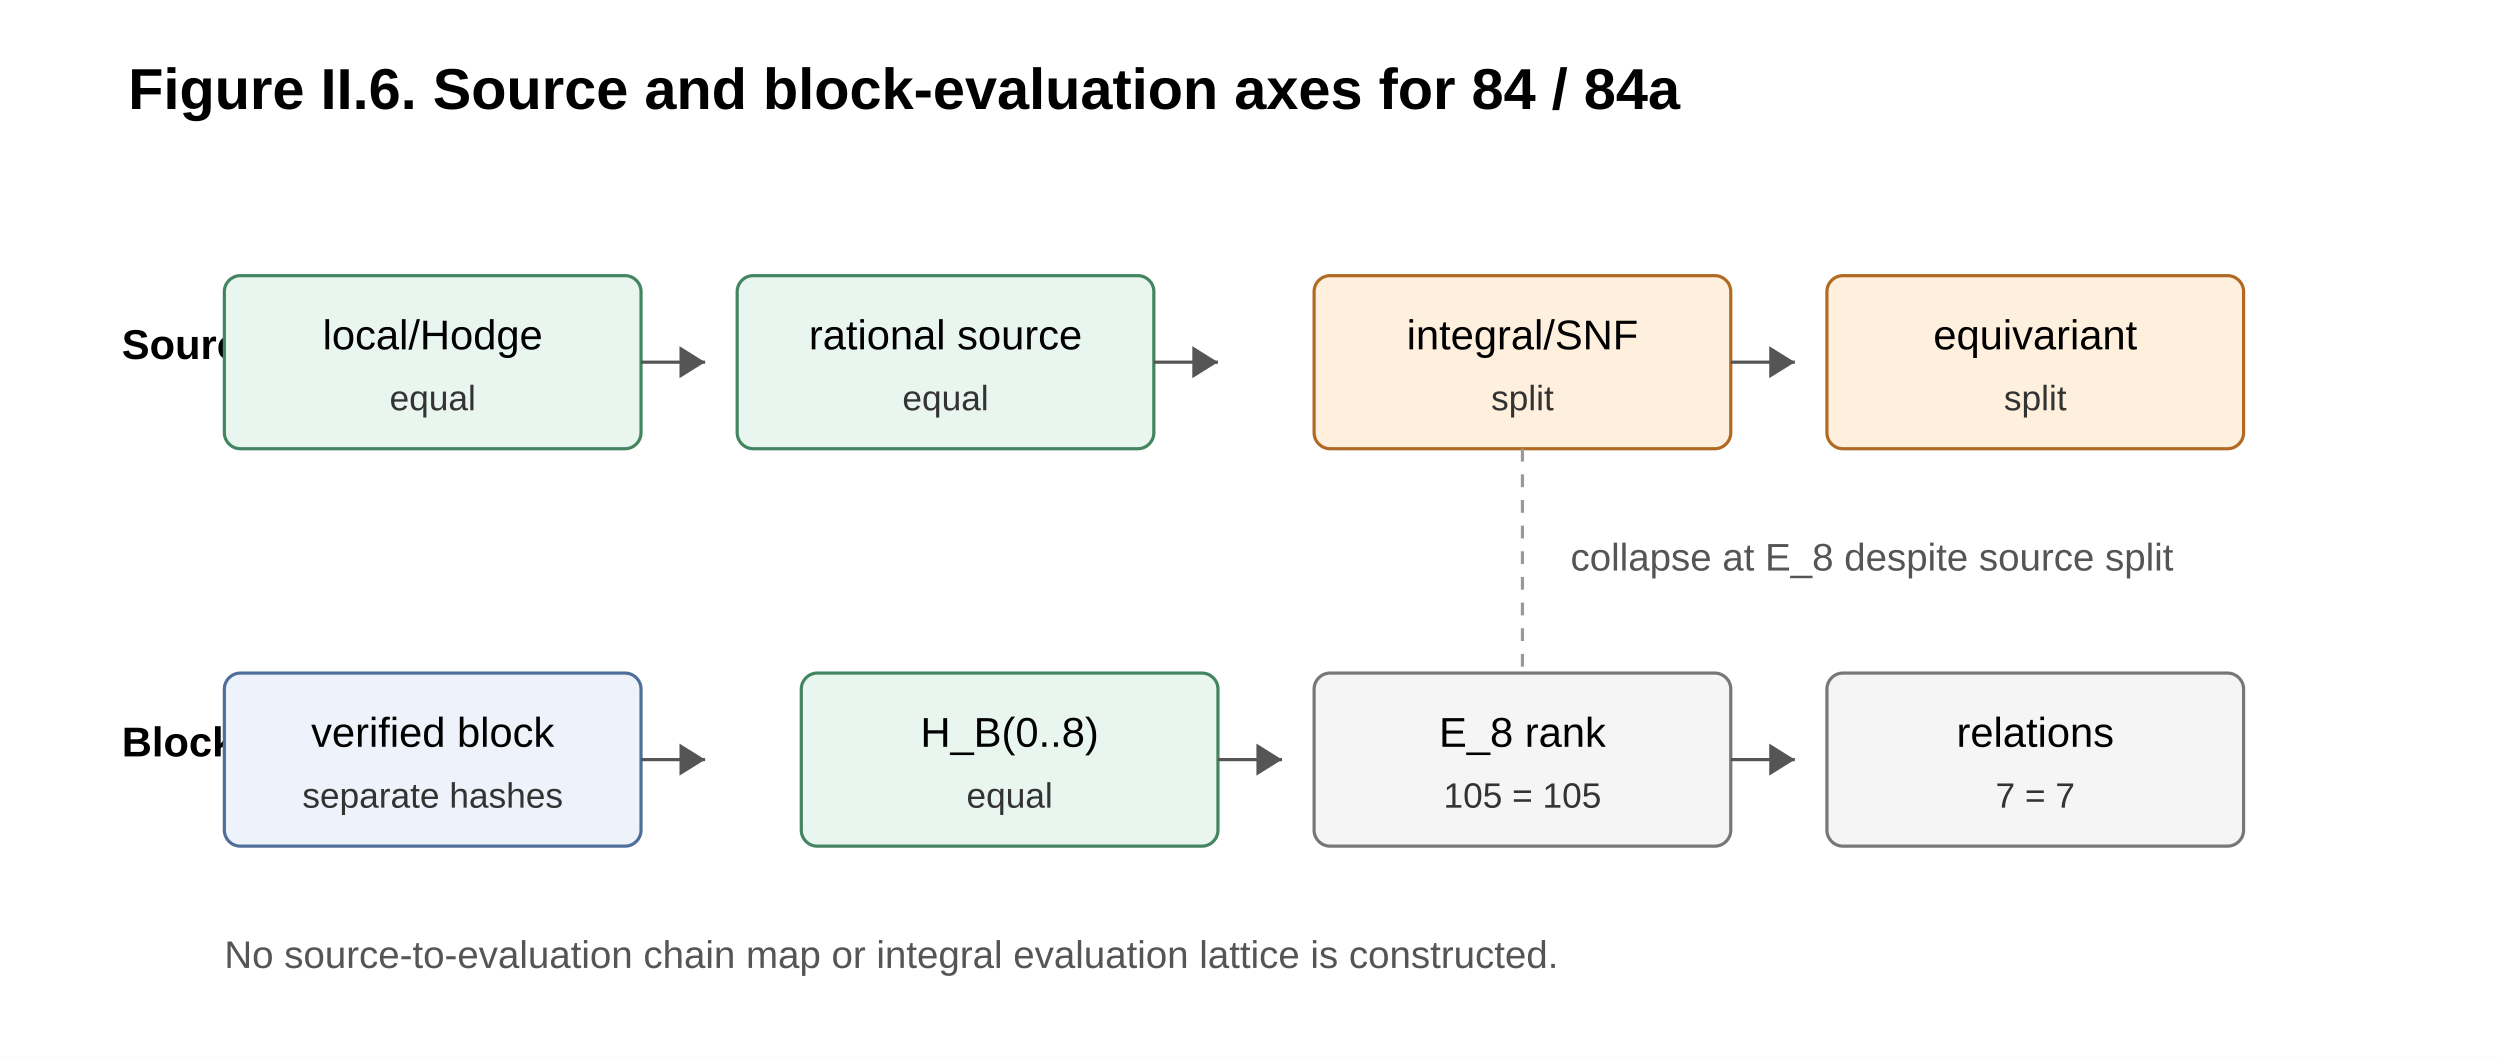
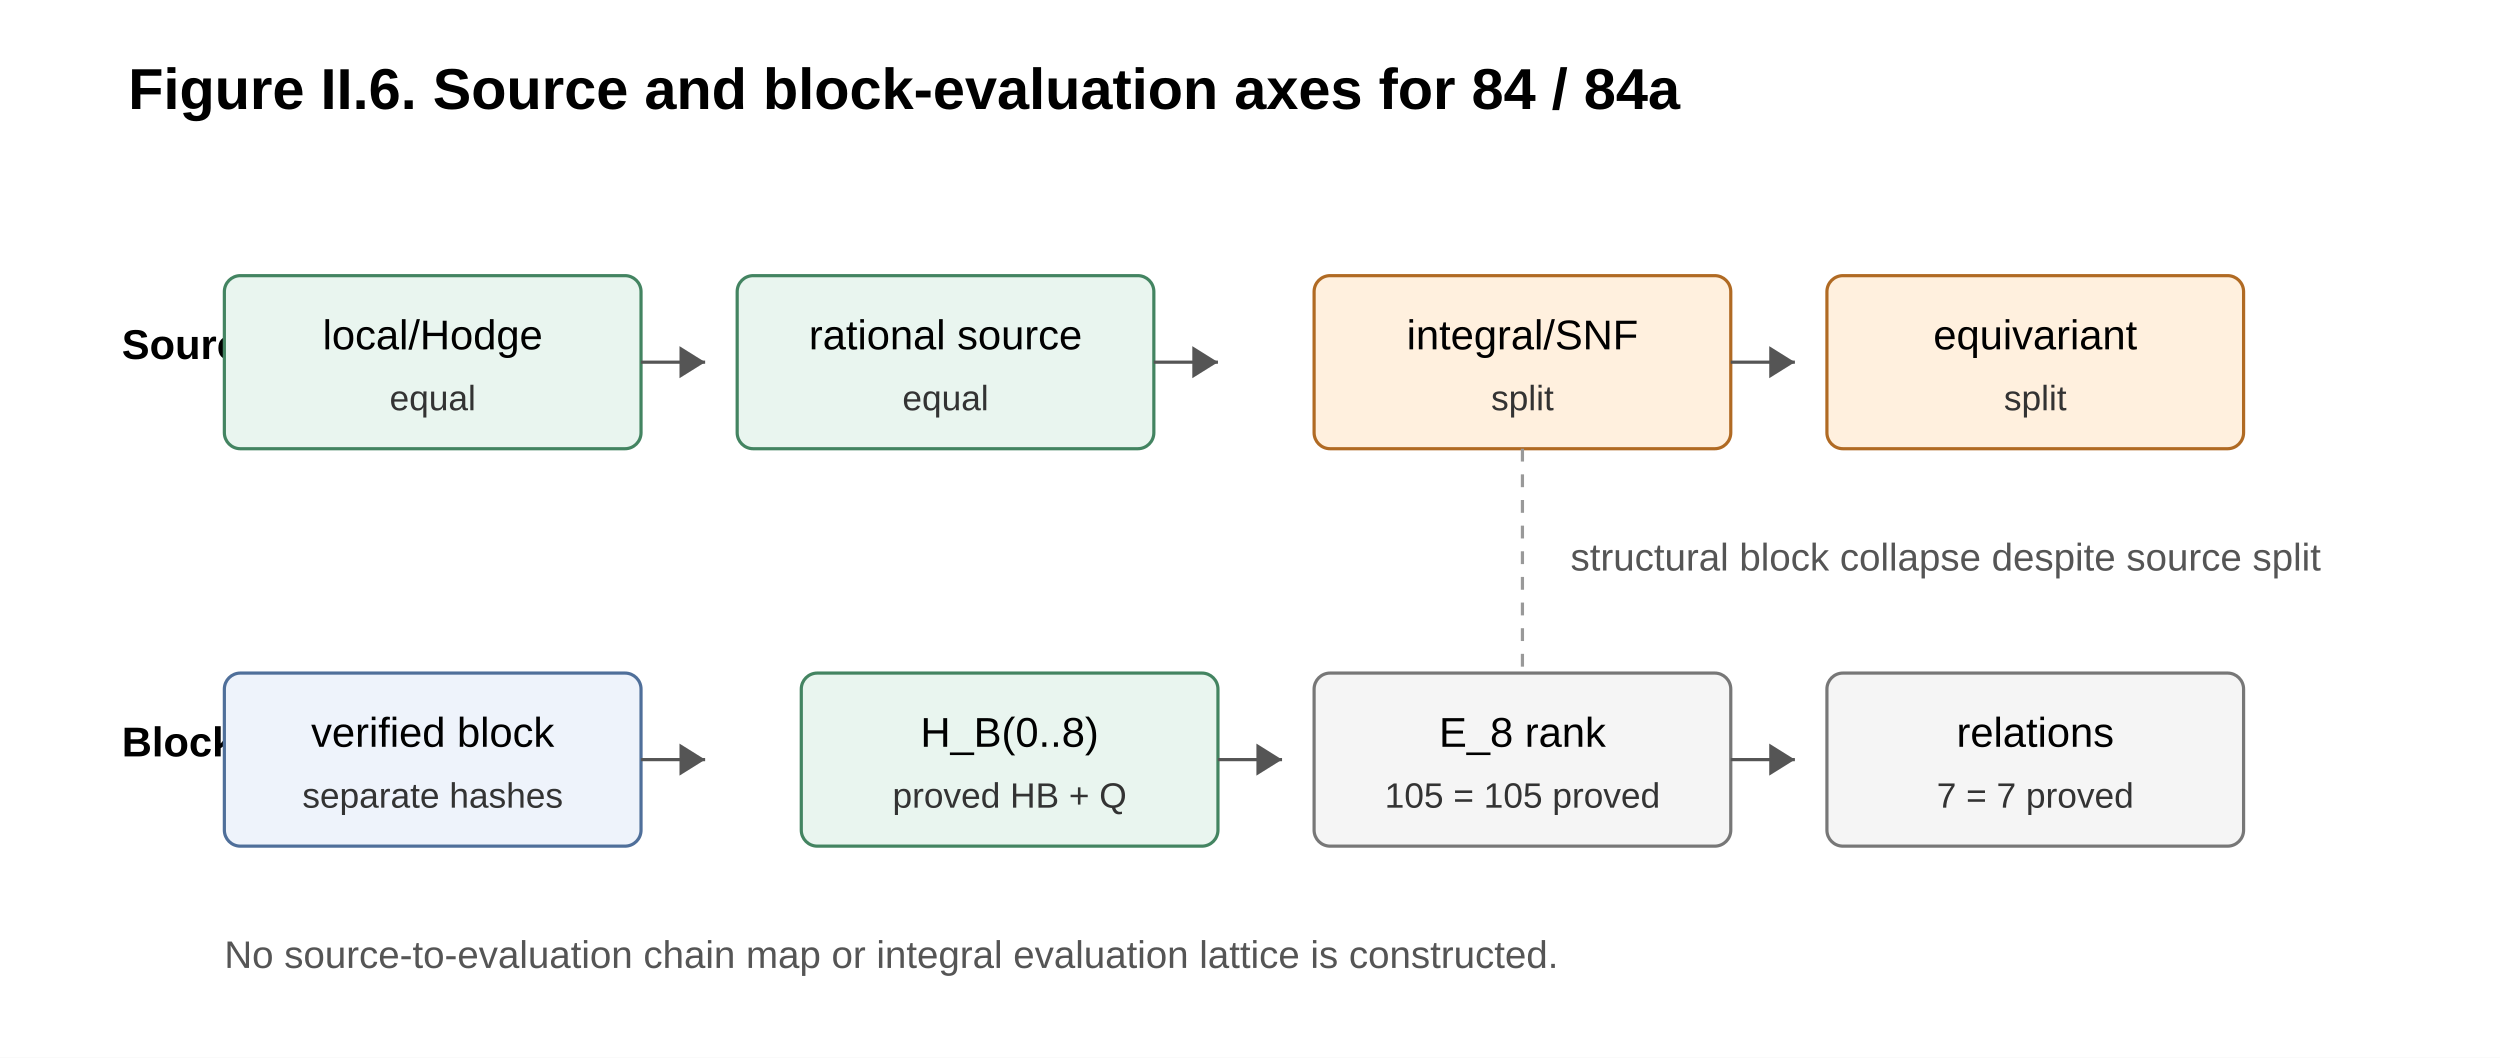
<svg xmlns="http://www.w3.org/2000/svg" width="780" height="330" viewBox="0 0 780 330">
  <rect width="100%" height="100%" fill="#fff" />
  <text x="40" y="34" font-family="Arial, sans-serif" font-size="18" font-weight="700">Figure II.6. Source and block-evaluation axes for 84 / 84a</text>
  <text x="38" y="112" font-family="Arial" font-size="13" font-weight="700">Source axis</text>
  <text x="38" y="236" font-family="Arial" font-size="13" font-weight="700">Block-evaluation axis</text>
  <rect x="70" y="86" width="130" height="54" rx="5" fill="#e9f5ef" stroke="#438461" />
  <text x="135" y="109" font-family="Arial" font-size="13" text-anchor="middle">local/Hodge</text>
  <text x="135" y="128" font-family="Arial" font-size="11" text-anchor="middle" fill="#333">equal</text>
  <line x1="200" y1="113" x2="220" y2="113" stroke="#555" />
  <polygon points="220,113 212,108 212,118" fill="#555" />
  <rect x="230" y="86" width="130" height="54" rx="5" fill="#e9f5ef" stroke="#438461" />
  <text x="295" y="109" font-family="Arial" font-size="13" text-anchor="middle">rational source</text>
  <text x="295" y="128" font-family="Arial" font-size="11" text-anchor="middle" fill="#333">equal</text>
  <line x1="360" y1="113" x2="380" y2="113" stroke="#555" />
  <polygon points="380,113 372,108 372,118" fill="#555" />
  <rect x="410" y="86" width="130" height="54" rx="5" fill="#fff0de" stroke="#b06a23" />
  <text x="475" y="109" font-family="Arial" font-size="13" text-anchor="middle">integral/SNF</text>
  <text x="475" y="128" font-family="Arial" font-size="11" text-anchor="middle" fill="#333">split</text>
  <line x1="540" y1="113" x2="560" y2="113" stroke="#555" />
  <polygon points="560,113 552,108 552,118" fill="#555" />
  <rect x="570" y="86" width="130" height="54" rx="5" fill="#fff0de" stroke="#b06a23" />
  <text x="635" y="109" font-family="Arial" font-size="13" text-anchor="middle">equivariant</text>
  <text x="635" y="128" font-family="Arial" font-size="11" text-anchor="middle" fill="#333">split</text>
  <rect x="70" y="210" width="130" height="54" rx="5" fill="#eef3fb" stroke="#4f6f9a" />
  <text x="135" y="233" font-family="Arial" font-size="13" text-anchor="middle">verified block</text>
  <text x="135" y="252" font-family="Arial" font-size="11" text-anchor="middle" fill="#333">separate hashes</text>
  <line x1="200" y1="237" x2="220" y2="237" stroke="#555" />
  <polygon points="220,237 212,232 212,242" fill="#555" />
  <rect x="250" y="210" width="130" height="54" rx="5" fill="#e9f5ef" stroke="#438461" />
  <text x="315" y="233" font-family="Arial" font-size="13" text-anchor="middle">H_B(0..8)</text>
-   <text x="315" y="252" font-family="Arial" font-size="11" text-anchor="middle" fill="#333">equal</text>
+   <text x="315" y="252" font-family="Arial" font-size="11" text-anchor="middle" fill="#333">proved HB + Q</text>
  <line x1="380" y1="237" x2="400" y2="237" stroke="#555" />
  <polygon points="400,237 392,232 392,242" fill="#555" />
  <rect x="410" y="210" width="130" height="54" rx="5" fill="#f5f5f5" stroke="#777" />
  <text x="475" y="233" font-family="Arial" font-size="13" text-anchor="middle">E_8 rank</text>
-   <text x="475" y="252" font-family="Arial" font-size="11" text-anchor="middle" fill="#333">105 = 105</text>
+   <text x="475" y="252" font-family="Arial" font-size="11" text-anchor="middle" fill="#333">105 = 105 proved</text>
  <line x1="540" y1="237" x2="560" y2="237" stroke="#555" />
  <polygon points="560,237 552,232 552,242" fill="#555" />
  <rect x="570" y="210" width="130" height="54" rx="5" fill="#f5f5f5" stroke="#777" />
  <text x="635" y="233" font-family="Arial" font-size="13" text-anchor="middle">relations</text>
-   <text x="635" y="252" font-family="Arial" font-size="11" text-anchor="middle" fill="#333">7 = 7</text>
+   <text x="635" y="252" font-family="Arial" font-size="11" text-anchor="middle" fill="#333">7 = 7 proved</text>
  <line x1="475" y1="140" x2="475" y2="210" stroke="#999" stroke-dasharray="4 4" />
-   <text x="490" y="178" font-family="Arial" font-size="12" fill="#555">collapse at E_8 despite source split</text>
+   <text x="490" y="178" font-family="Arial" font-size="12" fill="#555">structural block collapse despite source split</text>
  <text x="70" y="302" font-family="Arial" font-size="12" fill="#555">No source-to-evaluation chain map or integral evaluation lattice is constructed.</text>
</svg>
